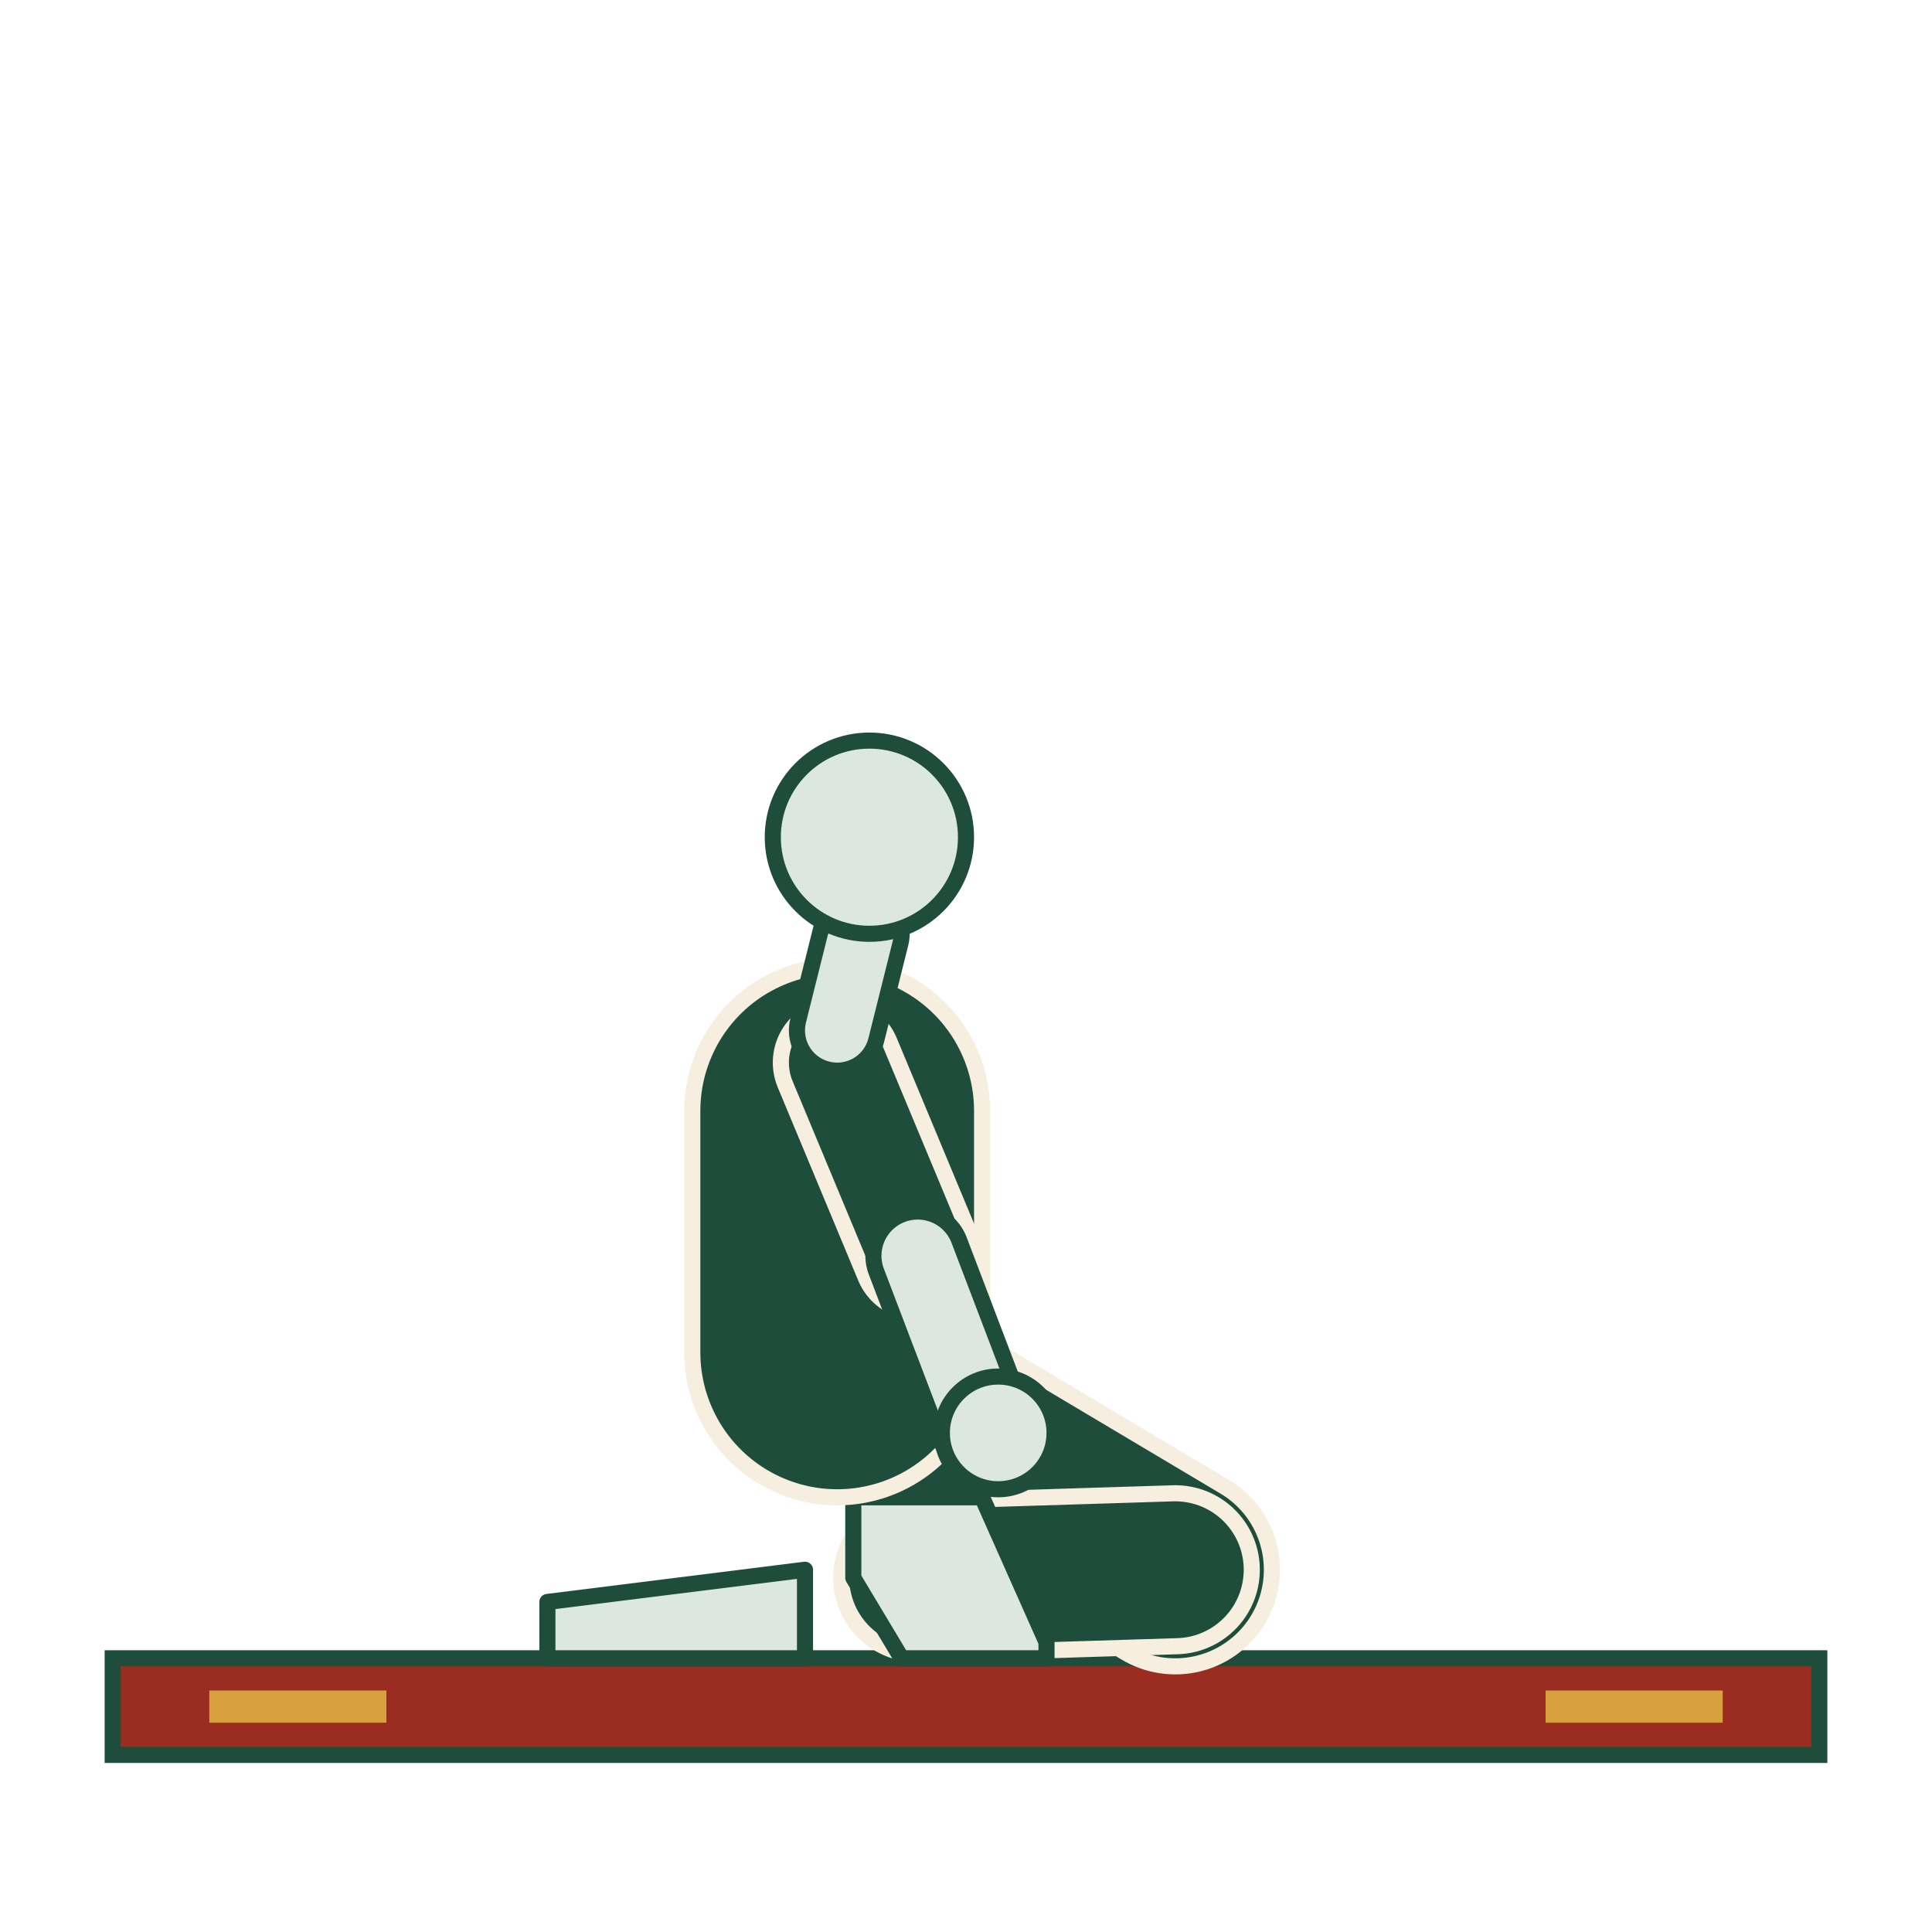
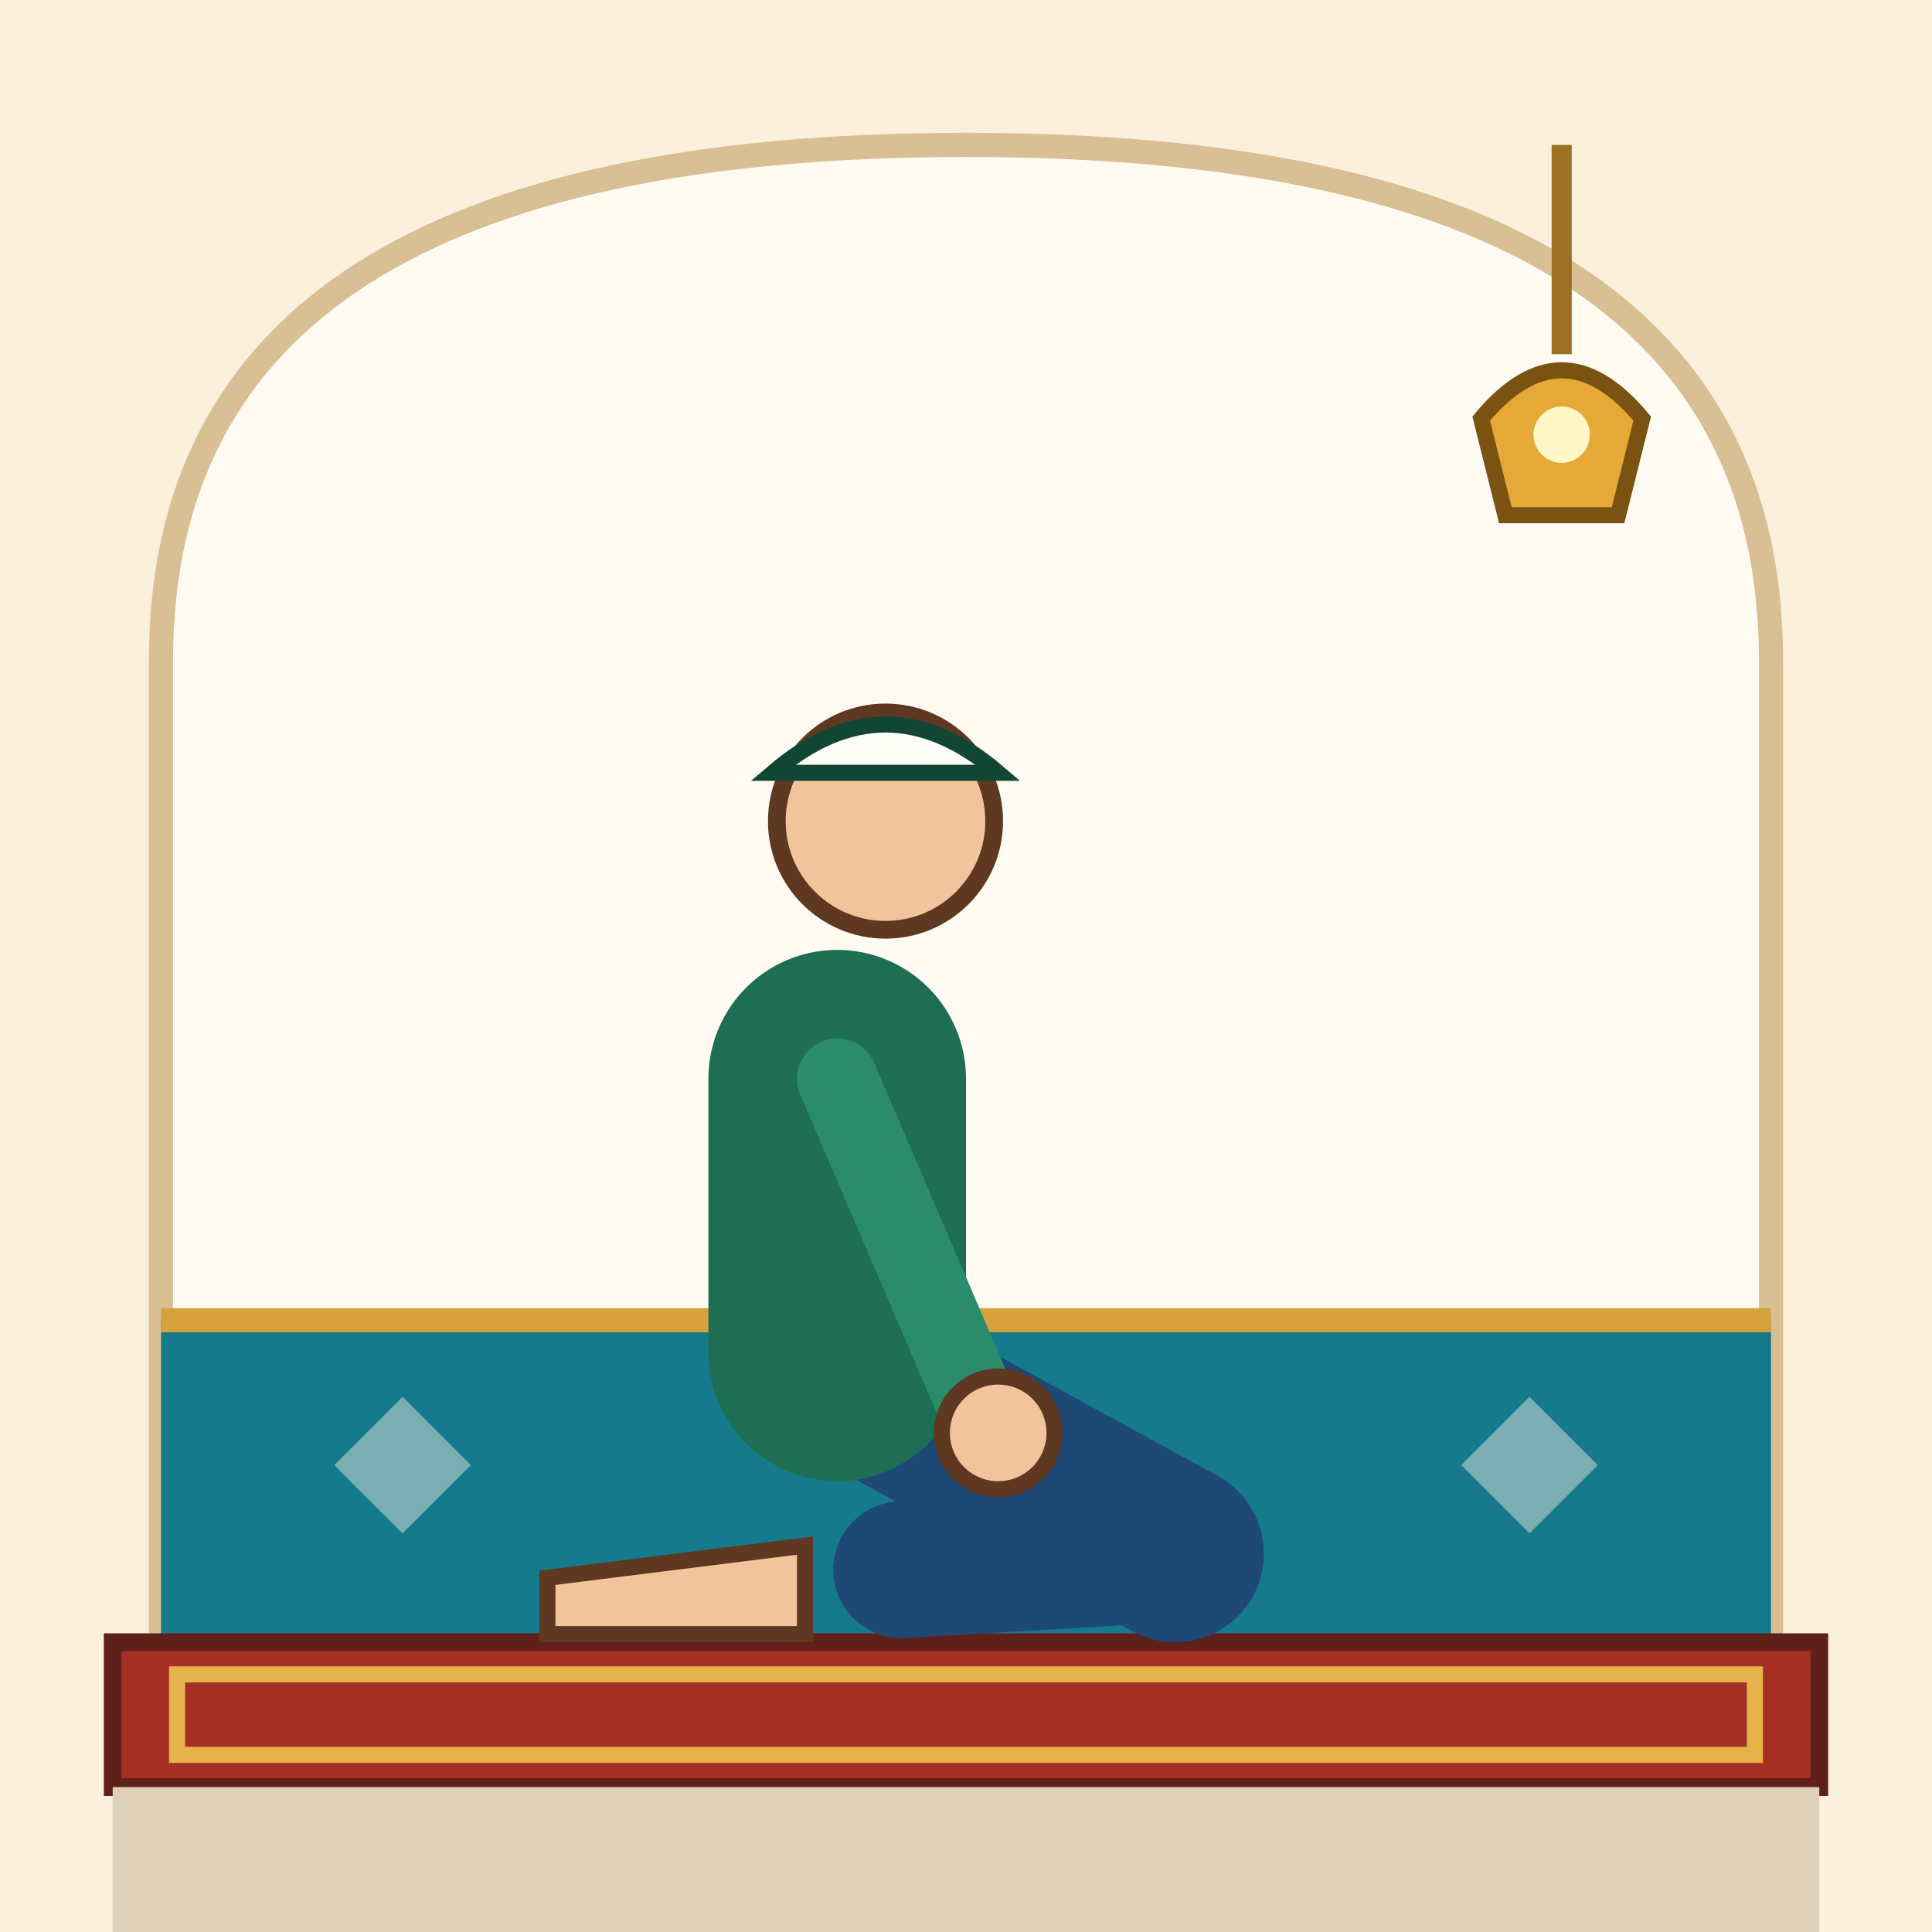
<svg xmlns="http://www.w3.org/2000/svg" viewBox="0 0 240 240">
-   <rect x="14" y="206" width="212" height="12" rx="0" fill="#9B2C22" stroke="#1E4D3B" stroke-width="2" />
-   <rect x="26" y="210" width="22" height="4" rx="0" fill="#D7A23E" stroke="#D7A23E" stroke-width="0" />
-   <rect x="192" y="210" width="22" height="4" rx="0" fill="#D7A23E" stroke="#D7A23E" stroke-width="0" />
-   <polygon points="68,199 100,195 100,206 68,206" fill="#DCE8DF" stroke="#1E4D3B" stroke-width="2" stroke-linejoin="round" />
-   <line x1="104" y1="170" x2="146" y2="195" stroke="#F6EEDF" stroke-width="26" stroke-linecap="round" />
-   <line x1="104" y1="170" x2="146" y2="195" stroke="#1E4D3B" stroke-width="22" stroke-linecap="round" />
-   <line x1="146" y1="195" x2="114" y2="196" stroke="#F6EEDF" stroke-width="21" stroke-linecap="round" />
-   <line x1="146" y1="195" x2="114" y2="196" stroke="#1E4D3B" stroke-width="17" stroke-linecap="round" />
-   <polygon points="106,186 122,186 130,204 130,206 112,206 106,196" fill="#DCE8DF" stroke="#1E4D3B" stroke-width="2" stroke-linejoin="round" />
-   <line x1="104" y1="168" x2="104" y2="138" stroke="#F6EEDF" stroke-width="38" stroke-linecap="round" />
-   <line x1="104" y1="168" x2="104" y2="138" stroke="#1E4D3B" stroke-width="34" stroke-linecap="round" />
-   <line x1="104" y1="132" x2="114" y2="156" stroke="#F6EEDF" stroke-width="16" stroke-linecap="round" />
-   <line x1="104" y1="132" x2="114" y2="156" stroke="#1E4D3B" stroke-width="12" stroke-linecap="round" />
-   <line x1="114" y1="156" x2="122" y2="177" stroke="#1E4D3B" stroke-width="13" stroke-linecap="round" />
-   <line x1="114" y1="156" x2="122" y2="177" stroke="#DCE8DF" stroke-width="9" stroke-linecap="round" />
-   <line x1="104" y1="128" x2="107" y2="116" stroke="#1E4D3B" stroke-width="12" stroke-linecap="round" />
-   <line x1="104" y1="128" x2="107" y2="116" stroke="#DCE8DF" stroke-width="8" stroke-linecap="round" />
-   <circle cx="108" cy="104" r="12" fill="#DCE8DF" stroke="#1E4D3B" stroke-width="2" />
-   <circle cx="124" cy="178" r="7" fill="#DCE8DF" stroke="#1E4D3B" stroke-width="2" />
+   <rect x="0" y="0" width="240" height="240" fill="#FAF0DC" />
+   <path d="M20 206 V82 Q20 18 120 18 Q220 18 220 82 V206 Z" fill="#FFFBF2" stroke="#D8BF94" stroke-width="3" />
+   <rect x="20" y="164" width="200" height="42" fill="#157A8C" />
+   <path d="M20 164 H220" stroke="#D7A23E" stroke-width="3" />
+   <rect x="44" y="176" width="12" height="12" transform="rotate(45 50 182)" fill="#F6EEDF" opacity="0.45" />
+   <rect x="184" y="176" width="12" height="12" transform="rotate(45 190 182)" fill="#F6EEDF" opacity="0.45" />
+   <line x1="194" y1="18" x2="194" y2="44" stroke="#9C7125" stroke-width="2.5" />
+   <path d="M184 52 Q194 40 204 52 L201 64 H187 Z" fill="#E5A938" stroke="#7A5212" stroke-width="2" />
+   <circle cx="194" cy="54" r="3.5" fill="#FFF7C8" />
+   <rect x="14" y="204" width="212" height="18" fill="#A62F24" stroke="#5E2018" stroke-width="2.2" />
+   <rect x="22" y="208" width="196" height="10" fill="none" stroke="#E5B24B" stroke-width="2" />
+   <rect x="14" y="222" width="212" height="18" fill="#DFD1B8" />
+   <polygon points="68,196 100,192 100,203 68,203" fill="#F2C49B" stroke="#5E3820" stroke-width="2" />
+   <line x1="104" y1="170" x2="146" y2="193" stroke="#1E4976" stroke-width="22" stroke-linecap="round" />
+   <line x1="146" y1="193" x2="112" y2="195" stroke="#1E4976" stroke-width="17" stroke-linecap="round" />
+   <line x1="104" y1="168" x2="104" y2="134" stroke="#1D6E53" stroke-width="32" stroke-linecap="round" />
+   <line x1="104" y1="134" x2="122" y2="176" stroke="#2A8C6B" stroke-width="10" stroke-linecap="round" />
+   <circle cx="124" cy="178" r="7" fill="#F2C49B" stroke="#5E3820" stroke-width="2" />
+   <circle cx="110" cy="102" r="13.5" fill="#F2C49B" stroke="#5E3820" stroke-width="2.2" />
+   <path d="M96 96 Q110 84 124 96 Z" fill="#FFFDF8" stroke="#114635" stroke-width="2" />
</svg>
